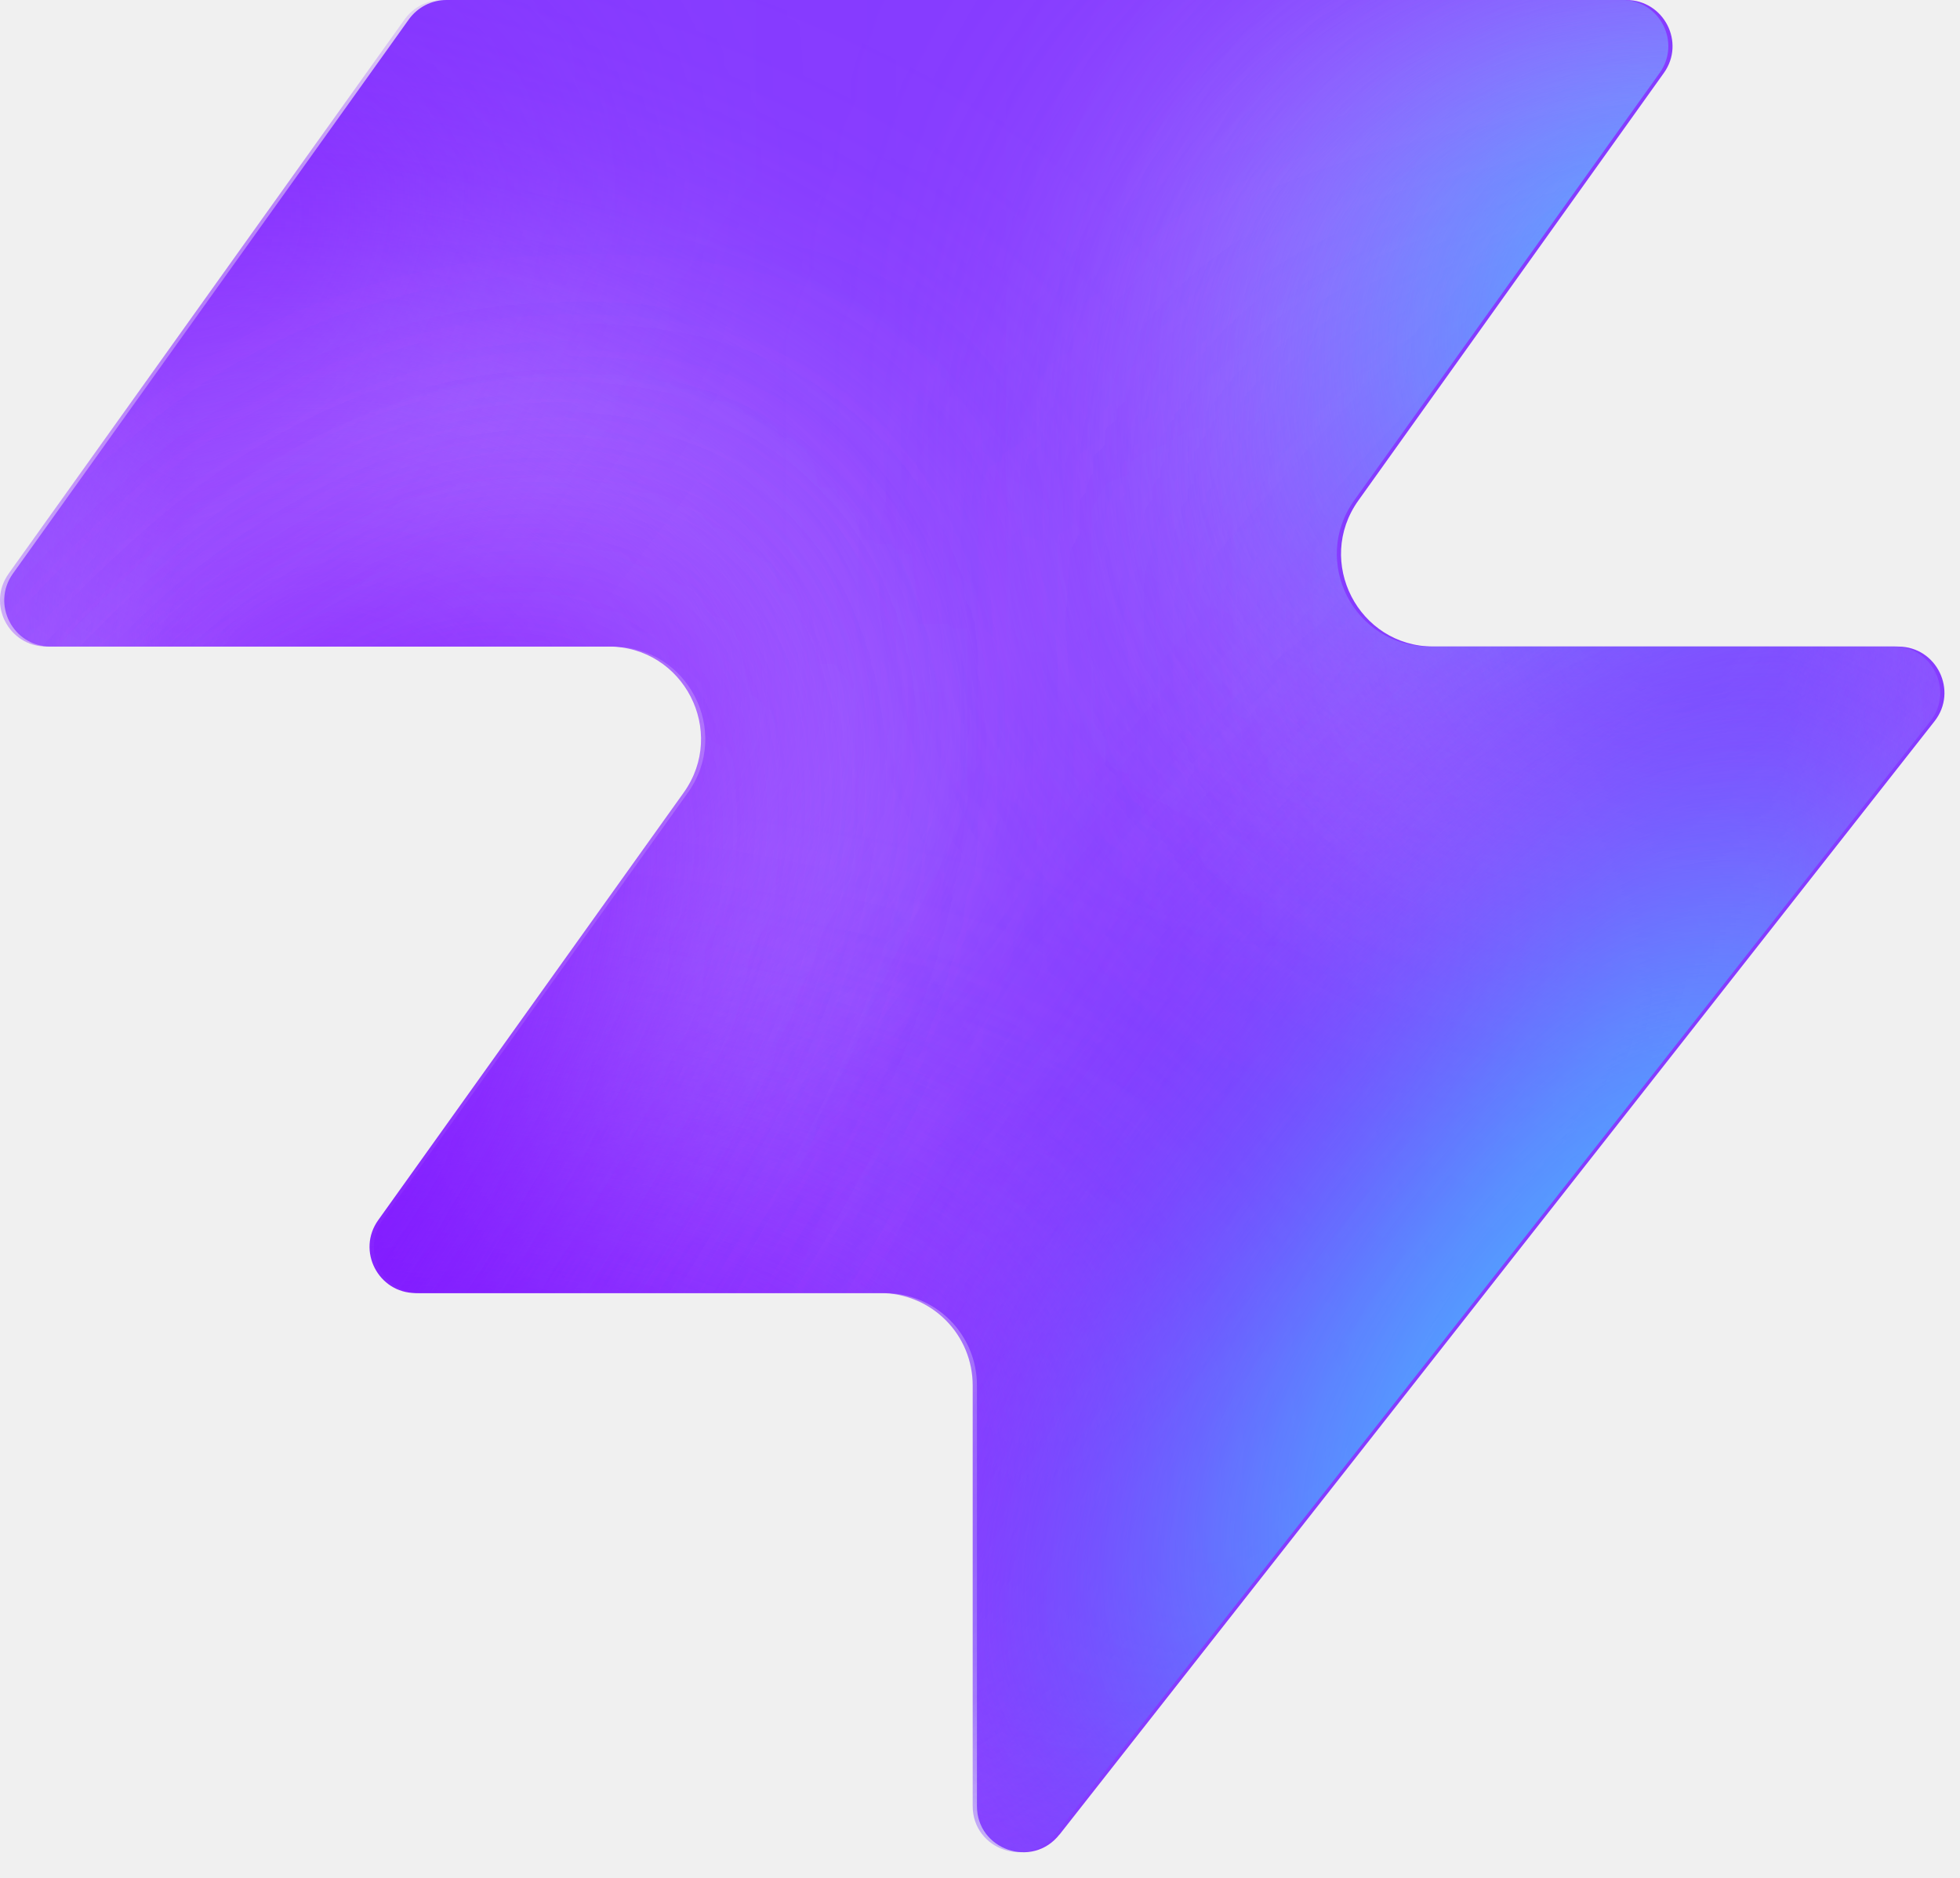
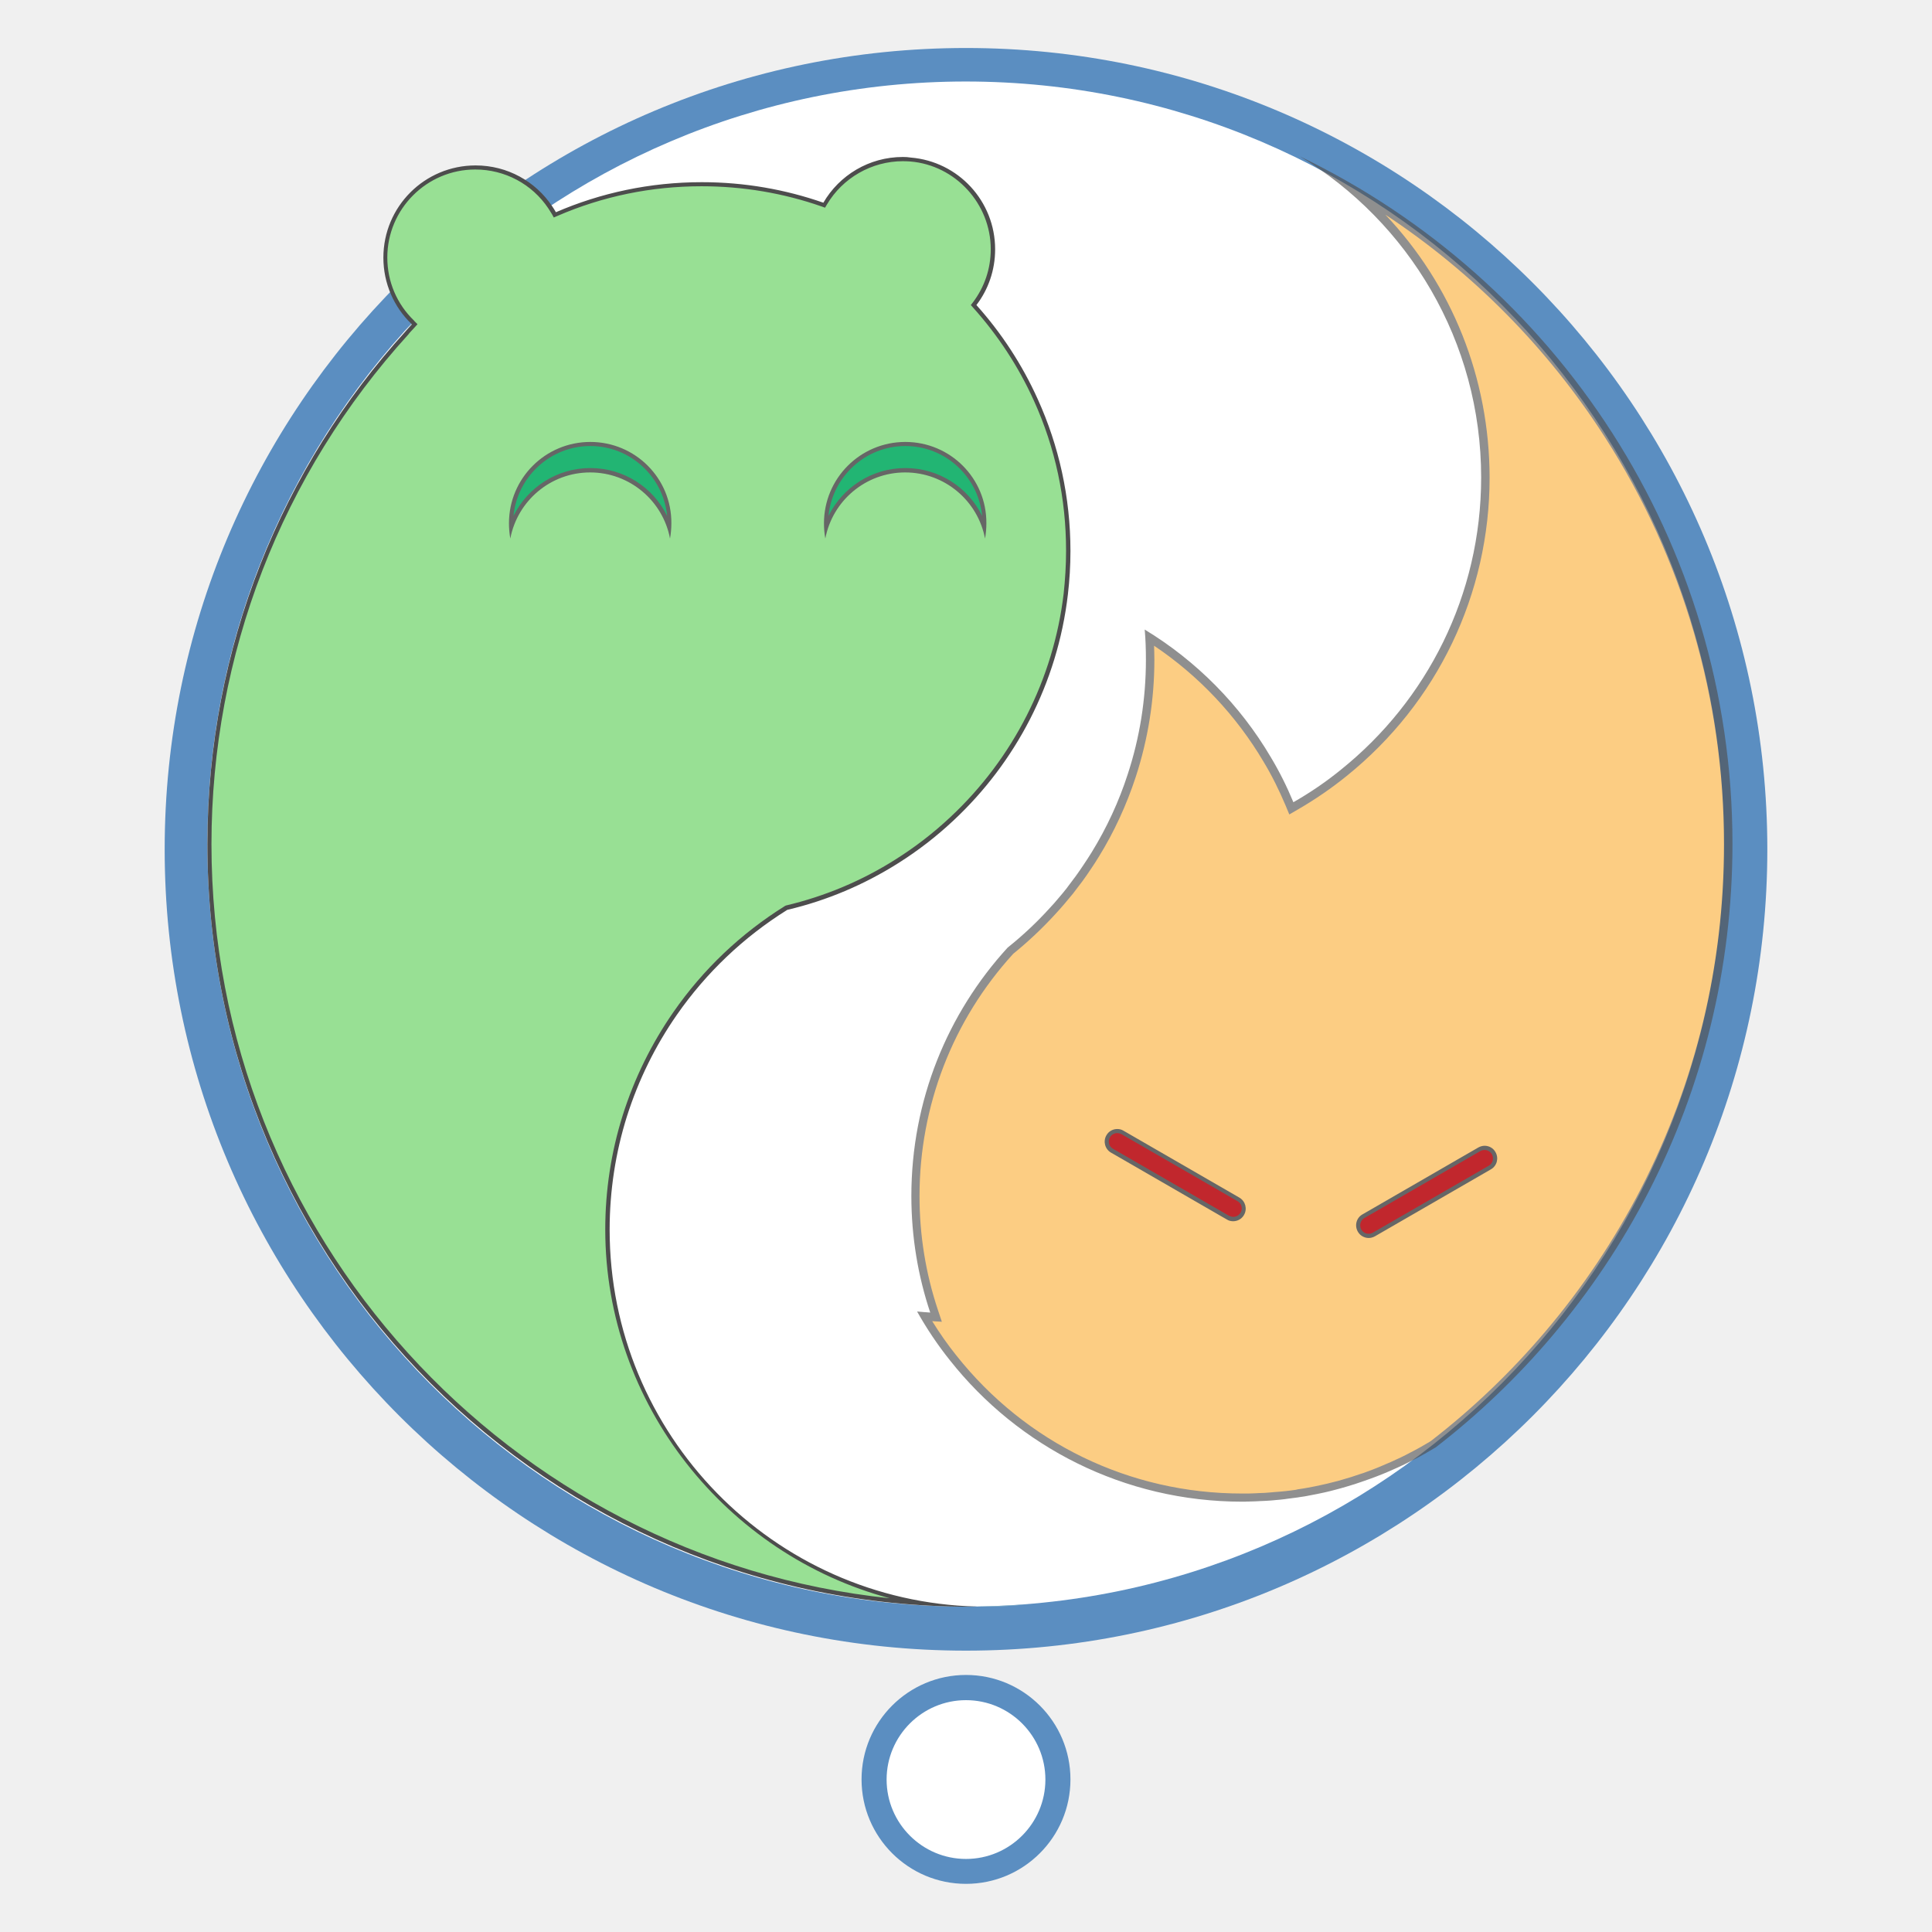
- <svg xmlns="http://www.w3.org/2000/svg" width="48" height="46" fill="none" viewBox="0 0 48 46">
-   <path fill="#863bff" d="M25.946 44.938c-.664.845-2.021.375-2.021-.698V33.937a2.26 2.26 0 0 0-2.262-2.262H10.287c-.92 0-1.456-1.04-.92-1.788l7.48-10.471c1.07-1.497 0-3.578-1.842-3.578H1.237c-.92 0-1.456-1.04-.92-1.788L10.013.474c.214-.297.556-.474.92-.474h28.894c.92 0 1.456 1.04.92 1.788l-7.48 10.471c-1.07 1.498 0 3.579 1.842 3.579h11.377c.943 0 1.473 1.088.89 1.83L25.947 44.94z" style="fill:#863bff;fill:color(display-p3 .525 .23 1);fill-opacity:1" />
-   <mask id="a" width="48" height="46" x="0" y="0" maskUnits="userSpaceOnUse" style="mask-type:alpha">
-     <path fill="#000" d="M25.842 44.938c-.664.844-2.021.375-2.021-.698V33.937a2.26 2.26 0 0 0-2.262-2.262H10.183c-.92 0-1.456-1.04-.92-1.788l7.48-10.471c1.07-1.498 0-3.579-1.842-3.579H1.133c-.92 0-1.456-1.04-.92-1.787L9.91.473c.214-.297.556-.474.92-.474h28.894c.92 0 1.456 1.04.92 1.788l-7.48 10.471c-1.07 1.498 0 3.578 1.842 3.578h11.377c.943 0 1.473 1.088.89 1.832L25.843 44.94z" style="fill:#000;fill-opacity:1" />
-   </mask>
-   <g mask="url(#a)">
-     <g filter="url(#b)">
-       <ellipse cx="5.508" cy="14.704" fill="#ede6ff" rx="5.508" ry="14.704" style="fill:#ede6ff;fill:color(display-p3 .927 .903 1);fill-opacity:1" transform="matrix(.00324 1 1 -.00324 -4.47 31.516)" />
+ <svg xmlns="http://www.w3.org/2000/svg" version="1.1" id="Layer_1" x="0px" y="0px" viewBox="0 0 128 128" style="enable-background:new 0 0 128 128;" xml:space="preserve">
+   <style type="text/css">
+ 	.st0{fill:#5B8EC1;}
+ 	.st1{fill:#FFFFFF;}
+ 	.st2{opacity:0.63;}
+ 	.st3{fill:#FBB03B;}
+ 	.st4{fill:#4D4D4D;}
+ 	.st5{fill:#91BECE;}
+ 	.st6{fill:#98E094;}
+ 	.st7{fill:#22B573;}
+ 	.st8{fill:#666666;}
+ 	.st9{fill:#C1272D;}
+ </style>
+   <g>
+     <circle class="st0" cx="64" cy="56.27" r="53.09" />
+     <g>
+       <path class="st1" d="M64,123.98c-3.36,0-6.09-2.73-6.09-6.09c0-3.36,2.73-6.09,6.09-6.09c3.36,0,6.09,2.73,6.09,6.09    C70.09,121.25,67.36,123.98,64,123.98z" />
+       <path class="st0" d="M64,112.64c2.9,0,5.26,2.36,5.26,5.26s-2.36,5.26-5.26,5.26s-5.26-2.36-5.26-5.26S61.1,112.64,64,112.64     M64,110.97c-3.82,0-6.92,3.1-6.92,6.92c0,3.82,3.1,6.92,6.92,6.92s6.92-3.1,6.92-6.92C70.92,114.07,67.82,110.97,64,110.97    L64,110.97z" />
    </g>
-     <g filter="url(#c)">
-       <ellipse cx="10.399" cy="29.851" fill="#ede6ff" rx="10.399" ry="29.851" style="fill:#ede6ff;fill:color(display-p3 .927 .903 1);fill-opacity:1" transform="matrix(.00324 1 1 -.00324 -39.328 7.883)" />
+     <ellipse class="st1" cx="63.98" cy="55.92" rx="50.24" ry="50.52" />
+     <g class="st2">
+       <path class="st3" d="M82.3,99.22c-7.51,0-14.49-3.38-19.15-9.26c-0.68-0.86-1.32-1.78-1.89-2.75c0.11,0.01,0.75,0.05,0.75,0.05    l-0.13-0.39c-0.82-2.45-1.23-5.02-1.23-7.63c0-6.04,2.24-11.82,6.31-16.27c0.97-0.78,1.91-1.66,2.78-2.61    c0.21-0.22,0.41-0.46,0.61-0.69c0.18-0.21,0.36-0.42,0.53-0.64c0.03-0.04,0.06-0.07,0.08-0.11c0.16-0.2,0.34-0.44,0.52-0.68    c0.19-0.25,0.36-0.5,0.53-0.76c0.19-0.27,0.37-0.56,0.55-0.86c1.01-1.63,1.82-3.4,2.42-5.24c0.8-2.46,1.21-5.04,1.21-7.66    c0-0.49-0.02-0.99-0.04-1.47c3.19,2.04,5.87,4.82,7.79,8.07c0.56,0.93,1.06,1.92,1.49,2.96l0.12,0.29l0.27-0.16    c1.15-0.66,2.23-1.41,3.21-2.21c5.95-4.8,9.36-11.92,9.36-19.56c0-7.47-3.22-14.36-8.79-19.09c15.24,8.95,24.88,25.56,24.88,43.38    c0,8.08-1.86,15.79-5.52,22.93c-1.75,3.4-3.89,6.61-6.37,9.53c-2.29,2.7-4.86,5.17-7.66,7.32c0,0-0.05,0.02-0.05,0.02l0,0    c-0.42,0.25-0.86,0.5-1.33,0.74c-0.42,0.22-0.85,0.43-1.29,0.63c-0.55,0.25-1.09,0.47-1.61,0.65c-0.16,0.06-0.33,0.12-0.5,0.17    c-0.34,0.12-0.68,0.23-1.02,0.33c-0.26,0.08-0.52,0.15-0.78,0.21c-0.23,0.06-0.46,0.12-0.68,0.16c-0.31,0.07-0.62,0.13-0.93,0.19    c-0.23,0.04-0.47,0.08-0.7,0.11c-0.07,0.02-0.09,0.02-0.12,0.02c-0.23,0.03-0.46,0.07-0.7,0.09l-0.13,0.02    c-0.19,0.02-0.39,0.04-0.58,0.05c-0.11,0.01-0.21,0.02-0.32,0.03c-0.24,0.02-0.48,0.04-0.71,0.04c-0.26,0.02-0.51,0.02-0.77,0.03    h-0.07c-0.12,0.01-0.23,0.01-0.34,0.01C82.31,99.22,82.31,99.22,82.3,99.22z" />
+       <path class="st4" d="M91.78,14.22c5.8,3.83,10.77,8.85,14.56,14.76c5.16,8.04,7.88,17.35,7.88,26.95c0,8.03-1.85,15.7-5.49,22.8    c-1.74,3.38-3.87,6.57-6.34,9.48c-2.27,2.68-4.82,5.12-7.59,7.26l-0.04,0.02l-0.02,0.02c-0.42,0.25-0.85,0.5-1.31,0.73    c-0.4,0.22-0.83,0.42-1.28,0.62c-0.54,0.24-1.07,0.46-1.6,0.65c-0.16,0.06-0.32,0.12-0.5,0.17c-0.36,0.13-0.69,0.23-1.01,0.32    c-0.25,0.08-0.51,0.15-0.77,0.21c-0.22,0.06-0.44,0.11-0.67,0.16c-0.3,0.07-0.61,0.13-0.93,0.19c-0.22,0.04-0.45,0.08-0.68,0.11    l-0.05,0.01l-0.02,0.01c-0.01,0-0.03,0-0.05,0.01c-0.23,0.03-0.46,0.07-0.7,0.09l-0.11,0.01c-0.19,0.02-0.38,0.04-0.59,0.05    c-0.1,0.01-0.2,0.02-0.32,0.03c-0.25,0.02-0.48,0.04-0.71,0.04c-0.25,0.02-0.49,0.02-0.74,0.03l-0.1,0c-0.1,0-0.2,0-0.3,0    c-0.01,0-0.02,0-0.02,0c-7.42,0-14.32-3.34-18.93-9.16c-0.57-0.71-1.1-1.47-1.59-2.26l0.64,0.04l-0.26-0.78    c-0.81-2.42-1.22-4.96-1.22-7.55c0-5.96,2.2-11.66,6.21-16.05c1-0.81,1.94-1.7,2.8-2.64c0.21-0.23,0.42-0.46,0.62-0.7    c0.18-0.21,0.36-0.43,0.55-0.66c0.01-0.02,0.04-0.05,0.06-0.08c0.16-0.21,0.33-0.43,0.54-0.71c0.21-0.29,0.38-0.53,0.53-0.76    c0.19-0.28,0.37-0.55,0.57-0.88c1.02-1.65,1.84-3.44,2.45-5.3c0.81-2.49,1.23-5.1,1.23-7.74c0-0.31-0.01-0.63-0.02-0.94    c2.95,1.98,5.44,4.62,7.25,7.68c0.55,0.91,1.04,1.9,1.47,2.92l0.24,0.58l0.55-0.32c1.16-0.67,2.25-1.42,3.25-2.23    c6.02-4.85,9.47-12.06,9.47-19.77C98.68,25.02,96.18,18.86,91.78,14.22 M86.12,10.36c7.19,4.35,12.01,12.25,12.01,21.27    c0,7.82-3.61,14.79-9.26,19.34c-0.99,0.81-2.06,1.54-3.18,2.18c-0.43-1.04-0.93-2.04-1.5-2.99c-2.04-3.46-4.92-6.37-8.35-8.45    c0.06,0.66,0.08,1.33,0.08,2c0,2.64-0.42,5.19-1.2,7.57c-0.59,1.83-1.4,3.57-2.39,5.18c-0.18,0.29-0.36,0.57-0.55,0.85    c-0.17,0.26-0.34,0.5-0.52,0.75c-0.18,0.24-0.36,0.48-0.54,0.72c-0.01,0.02-0.03,0.04-0.05,0.07c-0.17,0.22-0.35,0.43-0.53,0.64    c-0.19,0.23-0.39,0.46-0.6,0.68c-0.85,0.94-1.78,1.81-2.78,2.61c-3.97,4.34-6.38,10.11-6.38,16.46c0,2.7,0.44,5.3,1.25,7.72    c-0.29-0.02-0.58-0.04-0.87-0.07c0.64,1.14,1.37,2.23,2.18,3.24c4.52,5.71,11.52,9.36,19.37,9.36c0.12,0,0.23,0,0.35-0.01h0.08    c0.26-0.01,0.52-0.01,0.77-0.03c0.24-0.01,0.48-0.02,0.72-0.04c0.11-0.01,0.22-0.02,0.32-0.03c0.2-0.02,0.4-0.03,0.59-0.06    c0.04-0.01,0.09-0.01,0.13-0.02c0.24-0.03,0.47-0.06,0.7-0.09c0.04-0.01,0.08-0.01,0.12-0.02c0.24-0.03,0.48-0.07,0.71-0.12    c0.32-0.06,0.63-0.12,0.94-0.19c0.23-0.05,0.47-0.11,0.69-0.17c0.27-0.07,0.53-0.14,0.79-0.22c0.35-0.1,0.69-0.21,1.03-0.33    c0.17-0.06,0.34-0.12,0.51-0.18c0.56-0.2,1.1-0.42,1.63-0.66c0.44-0.19,0.88-0.41,1.31-0.63c0.47-0.24,0.94-0.51,1.39-0.78    c0.01-0.01,0.01-0.01,0.02-0.01c2.82-2.18,5.41-4.65,7.71-7.37c2.48-2.93,4.64-6.14,6.41-9.58c3.55-6.91,5.55-14.75,5.55-23.05    C114.78,35.85,103.07,18.52,86.12,10.36L86.12,10.36z" />
    </g>
-     <g filter="url(#d)">
-       <ellipse cx="5.508" cy="30.487" fill="#7e14ff" rx="5.508" ry="30.487" style="fill:#7e14ff;fill:color(display-p3 .492 .077 1);fill-opacity:1" transform="rotate(89.814 -25.913 -14.639)scale(1 -1)" />
+     <path class="st5" d="M27.26,21.44c-0.11,0.14-0.22,0.29-0.33,0.44c0.13-0.13,0.25-0.27,0.37-0.4   C27.28,21.47,27.27,21.46,27.26,21.44L27.26,21.44z" />
+     <path class="st5" d="M68.06,106.29c-1.08,0.08-2.18,0.13-3.28,0.14c0.19,0.01,0.39,0.01,0.59,0.01   C66.28,106.44,67.17,106.39,68.06,106.29L68.06,106.29z" />
+     <g>
+       <path class="st6" d="M61.01,106.2c-26.27-1.68-47.13-23.59-47.13-50.27c0-12.56,4.65-24.59,13.09-33.87l0.05-0.06    c0.13-0.14,0.47-0.51,0.47-0.51l-0.09-0.09l-0.01-0.01l-0.03-0.03c-1.17-1.13-1.81-2.65-1.81-4.28c0-3.29,2.68-5.97,5.97-5.97    c1.99,0,3.84,0.99,4.95,2.64c0.09,0.13,0.17,0.26,0.24,0.39l0.06,0.11l0.11-0.05c3.04-1.31,6.27-1.98,9.62-1.98    c2.75,0,5.44,0.46,8,1.35l0.11,0.04l0.06-0.1c1.06-1.82,3.04-2.96,5.15-2.96c0.17,0,0.34,0.01,0.51,0.02    c3.06,0.26,5.45,2.87,5.45,5.95c0,1.32-0.42,2.56-1.21,3.6l-0.07,0.09l0.08,0.09c1.67,1.86,3.03,3.95,4.05,6.21    c1.42,3.15,2.15,6.51,2.15,10c0,0.96-0.06,1.93-0.17,2.86c-0.67,5.68-3.35,10.97-7.54,14.88c-1.13,1.06-2.37,2.01-3.66,2.83    c-2.26,1.42-4.71,2.45-7.29,3.06c-2.96,1.83-5.43,4.19-7.4,7.02c-1.44,2.08-2.56,4.36-3.33,6.78c-0.76,2.43-1.15,4.96-1.15,7.54    C40.25,93.7,49.27,104.1,61.01,106.2z" />
+       <path class="st4" d="M59.82,10.68c0.19,0,0.35,0.01,0.5,0.02c2.99,0.25,5.32,2.81,5.32,5.81c0,1.29-0.41,2.5-1.18,3.52l-0.14,0.18    l0.15,0.17c1.66,1.85,3.02,3.93,4.03,6.17c1.42,3.13,2.13,6.48,2.13,9.94c0,0.96-0.06,1.91-0.16,2.84    c-0.67,5.65-3.33,10.9-7.5,14.8c-1.13,1.06-2.35,2-3.64,2.81c-2.24,1.42-4.68,2.44-7.25,3.05L52.05,60l-0.04,0.02    c-2.93,1.83-5.42,4.19-7.4,7.04c-1.45,2.09-2.58,4.38-3.35,6.82c-0.77,2.44-1.16,4.99-1.16,7.58c0,11.6,8.05,21.55,18.85,24.43    c-25.22-2.65-44.94-24.05-44.94-49.96c0-12.53,4.63-24.52,13.06-33.79c0.02-0.02,0.04-0.05,0.05-0.07    c0.12-0.13,0.24-0.26,0.36-0.39l0.18-0.2l-0.19-0.19l-0.02-0.02l0-0.01l-0.02-0.02c-1.14-1.1-1.77-2.59-1.77-4.18    c0-3.21,2.61-5.83,5.83-5.83c1.95,0,3.76,0.96,4.84,2.58c0.08,0.12,0.16,0.25,0.24,0.38l0.12,0.22l0.23-0.1    c3.02-1.31,6.24-1.97,9.56-1.97c2.73,0,5.41,0.45,7.96,1.34l0.22,0.08l0.12-0.2C55.82,11.79,57.75,10.68,59.82,10.68 M59.82,10.4    c-2.25,0-4.22,1.22-5.27,3.03c-2.52-0.88-5.23-1.36-8.05-1.36c-3.44,0-6.71,0.71-9.67,1.99c-0.08-0.14-0.16-0.27-0.25-0.4    c-1.09-1.63-2.95-2.7-5.07-2.7c-3.38,0-6.11,2.73-6.11,6.11c0,1.72,0.71,3.28,1.85,4.38c0.01,0.02,0.03,0.03,0.04,0.04    c-0.12,0.13-0.24,0.27-0.37,0.4c-0.02,0.02-0.03,0.04-0.06,0.07c-8.15,8.97-13.12,20.89-13.12,33.97    c0,27.9,22.62,50.52,50.52,50.52c0.16,0,0.31,0,0.47-0.01c-13.5-0.34-24.34-11.4-24.34-24.97c0-2.61,0.4-5.13,1.14-7.49    c0.77-2.43,1.89-4.7,3.31-6.74c1.94-2.79,4.43-5.16,7.32-6.96c2.64-0.62,5.11-1.68,7.33-3.08c1.32-0.83,2.55-1.78,3.68-2.84    c4.11-3.84,6.89-9.08,7.58-14.97c0.11-0.94,0.17-1.9,0.17-2.88c0-3.58-0.77-6.98-2.16-10.05c-1.03-2.29-2.41-4.4-4.07-6.25    c0.78-1.02,1.24-2.3,1.24-3.69c0-3.2-2.45-5.82-5.58-6.08C60.17,10.41,60,10.4,59.82,10.4L59.82,10.4z" />
    </g>
-     <g filter="url(#e)">
-       <ellipse cx="5.508" cy="30.599" fill="#7e14ff" rx="5.508" ry="30.599" style="fill:#7e14ff;fill:color(display-p3 .492 .077 1);fill-opacity:1" transform="rotate(89.814 -32.644 -3.334)scale(1 -1)" />
+     <g>
+       <path class="st7" d="M44.36,34.93c-0.74-2.22-2.84-3.77-5.24-3.77s-4.5,1.55-5.24,3.77c0-0.09-0.01-0.18-0.01-0.26    c0-2.89,2.35-5.25,5.25-5.25s5.25,2.35,5.25,5.25C44.36,34.75,44.36,34.84,44.36,34.93z" />
+       <path class="st8" d="M39.11,29.55c2.66,0,4.84,2.04,5.09,4.63c-0.93-1.9-2.88-3.17-5.09-3.17c-2.2,0-4.15,1.27-5.09,3.17    C34.27,31.59,36.46,29.55,39.11,29.55 M39.11,29.28c-2.98,0-5.39,2.41-5.39,5.39c0,0.34,0.03,0.69,0.09,1.01    c0.47-2.49,2.66-4.38,5.29-4.38c2.63,0,4.82,1.89,5.29,4.38c0.06-0.32,0.09-0.67,0.09-1.01C44.5,31.69,42.09,29.28,39.11,29.28    L39.11,29.28z" />
    </g>
-     <g filter="url(#f)">
-       <ellipse cx="5.508" cy="30.599" fill="#7e14ff" rx="5.508" ry="30.599" style="fill:#7e14ff;fill:color(display-p3 .492 .077 1);fill-opacity:1" transform="matrix(.00324 1 1 -.00324 -34.34 30.47)" />
+     <g>
+       <path class="st7" d="M65.23,34.93c-0.74-2.22-2.84-3.77-5.24-3.77s-4.5,1.55-5.24,3.77c0-0.09-0.01-0.18-0.01-0.26    c0-2.89,2.35-5.25,5.25-5.25s5.25,2.35,5.25,5.25C65.23,34.75,65.23,34.84,65.23,34.93z" />
+       <path class="st8" d="M59.98,29.55c2.66,0,4.84,2.04,5.09,4.63c-0.93-1.9-2.88-3.17-5.09-3.17c-2.2,0-4.15,1.27-5.09,3.17    C55.14,31.59,57.33,29.55,59.98,29.55 M59.98,29.28c-2.98,0-5.39,2.41-5.39,5.39c0,0.34,0.03,0.69,0.09,1.01    c0.47-2.49,2.66-4.38,5.29-4.38c2.63,0,4.82,1.89,5.29,4.38c0.06-0.32,0.09-0.67,0.09-1.01C65.37,31.69,62.96,29.28,59.98,29.28    L59.98,29.28z" />
    </g>
-     <g filter="url(#g)">
-       <ellipse cx="14.072" cy="22.078" fill="#ede6ff" rx="14.072" ry="22.078" style="fill:#ede6ff;fill:color(display-p3 .927 .903 1);fill-opacity:1" transform="rotate(93.35 24.506 48.493)scale(-1 1)" />
+     <g>
+       <path class="st9" d="M81.7,80.76c-0.12,0-0.24-0.03-0.34-0.09l-7.69-4.44c-0.16-0.09-0.27-0.24-0.32-0.42s-0.02-0.37,0.07-0.53    c0.12-0.21,0.35-0.35,0.6-0.35c0.12,0,0.24,0.03,0.34,0.09l7.69,4.44c0.16,0.09,0.27,0.24,0.32,0.42s0.02,0.37-0.07,0.53    C82.18,80.63,81.95,80.76,81.7,80.76z" />
+       <path class="st8" d="M74.02,75.07L74.02,75.07c0.1,0,0.19,0.03,0.28,0.07l7.69,4.44c0.27,0.15,0.36,0.49,0.2,0.76    c-0.1,0.17-0.28,0.28-0.48,0.28c-0.1,0-0.19-0.03-0.28-0.07l-7.69-4.44c-0.27-0.15-0.36-0.49-0.2-0.76    C73.63,75.18,73.82,75.07,74.02,75.07 M74.02,74.8c-0.29,0-0.57,0.15-0.72,0.42h0c-0.23,0.4-0.09,0.91,0.3,1.14l7.69,4.44    c0.13,0.08,0.27,0.11,0.41,0.11c0.29,0,0.57-0.15,0.72-0.42h0c0.23-0.4,0.09-0.91-0.3-1.14l-7.69-4.44    C74.3,74.83,74.16,74.8,74.02,74.8L74.02,74.8z" />
    </g>
-     <g filter="url(#h)">
-       <ellipse cx="3.47" cy="21.501" fill="#7e14ff" rx="3.47" ry="21.501" style="fill:#7e14ff;fill:color(display-p3 .492 .077 1);fill-opacity:1" transform="rotate(89.009 28.708 47.59)scale(-1 1)" />
-     </g>
-     <g filter="url(#i)">
-       <ellipse cx="3.47" cy="21.501" fill="#7e14ff" rx="3.47" ry="21.501" style="fill:#7e14ff;fill:color(display-p3 .492 .077 1);fill-opacity:1" transform="rotate(89.009 28.708 47.59)scale(-1 1)" />
-     </g>
-     <g filter="url(#j)">
-       <ellipse cx=".387" cy="8.972" fill="#7e14ff" rx="4.407" ry="29.108" style="fill:#7e14ff;fill:color(display-p3 .492 .077 1);fill-opacity:1" transform="rotate(39.51 .387 8.972)" />
-     </g>
-     <g filter="url(#k)">
-       <ellipse cx="47.523" cy="-6.092" fill="#7e14ff" rx="4.407" ry="29.108" style="fill:#7e14ff;fill:color(display-p3 .492 .077 1);fill-opacity:1" transform="rotate(37.892 47.523 -6.092)" />
-     </g>
-     <g filter="url(#l)">
-       <ellipse cx="41.412" cy="6.333" fill="#47bfff" rx="5.971" ry="9.665" style="fill:#47bfff;fill:color(display-p3 .28 .748 1);fill-opacity:1" transform="rotate(37.892 41.412 6.333)" />
-     </g>
-     <g filter="url(#m)">
-       <ellipse cx="-1.879" cy="38.332" fill="#7e14ff" rx="4.407" ry="29.108" style="fill:#7e14ff;fill:color(display-p3 .492 .077 1);fill-opacity:1" transform="rotate(37.892 -1.88 38.332)" />
-     </g>
-     <g filter="url(#n)">
-       <ellipse cx="-1.879" cy="38.332" fill="#7e14ff" rx="4.407" ry="29.108" style="fill:#7e14ff;fill:color(display-p3 .492 .077 1);fill-opacity:1" transform="rotate(37.892 -1.88 38.332)" />
-     </g>
-     <g filter="url(#o)">
-       <ellipse cx="35.651" cy="29.907" fill="#7e14ff" rx="4.407" ry="29.108" style="fill:#7e14ff;fill:color(display-p3 .492 .077 1);fill-opacity:1" transform="rotate(37.892 35.651 29.907)" />
-     </g>
-     <g filter="url(#p)">
-       <ellipse cx="38.418" cy="32.4" fill="#47bfff" rx="5.971" ry="15.297" style="fill:#47bfff;fill:color(display-p3 .28 .748 1);fill-opacity:1" transform="rotate(37.892 38.418 32.4)" />
+     <g>
+       <path class="st9" d="M90.67,81.87c-0.25,0-0.48-0.13-0.6-0.35C89.98,81.37,89.95,81.18,90,81s0.16-0.33,0.32-0.42l7.69-4.44    c0.1-0.06,0.22-0.09,0.34-0.09c0.25,0,0.48,0.13,0.6,0.35c0.09,0.16,0.12,0.35,0.07,0.53s-0.16,0.33-0.32,0.42l-7.69,4.44    C90.91,81.84,90.79,81.87,90.67,81.87z" />
+       <path class="st8" d="M98.36,76.19c0.2,0,0.38,0.11,0.48,0.28c0.15,0.27,0.06,0.61-0.2,0.76l-7.69,4.44    c-0.08,0.05-0.18,0.07-0.28,0.07c-0.2,0-0.38-0.11-0.48-0.28c-0.15-0.27-0.06-0.61,0.2-0.76l7.69-4.44    C98.17,76.21,98.26,76.19,98.36,76.19L98.36,76.19 M98.36,75.91c-0.14,0-0.28,0.04-0.41,0.11l-7.69,4.44    c-0.4,0.23-0.53,0.74-0.3,1.14h0c0.15,0.27,0.44,0.42,0.72,0.42c0.14,0,0.28-0.04,0.41-0.11l7.69-4.44    c0.4-0.23,0.53-0.74,0.3-1.14h0C98.93,76.06,98.65,75.91,98.36,75.91L98.36,75.91z" />
    </g>
  </g>
-   <defs>
-     <filter id="b" width="60.045" height="41.654" x="-19.77" y="16.149" color-interpolation-filters="sRGB" filterUnits="userSpaceOnUse">
-       <feFlood flood-opacity="0" result="BackgroundImageFix" />
-       <feBlend in="SourceGraphic" in2="BackgroundImageFix" result="shape" />
-       <feGaussianBlur result="effect1_foregroundBlur_2002_17158" stdDeviation="7.659" />
-     </filter>
-     <filter id="c" width="90.34" height="51.437" x="-54.613" y="-7.533" color-interpolation-filters="sRGB" filterUnits="userSpaceOnUse">
-       <feFlood flood-opacity="0" result="BackgroundImageFix" />
-       <feBlend in="SourceGraphic" in2="BackgroundImageFix" result="shape" />
-       <feGaussianBlur result="effect1_foregroundBlur_2002_17158" stdDeviation="7.659" />
-     </filter>
-     <filter id="d" width="79.355" height="29.4" x="-49.64" y="2.03" color-interpolation-filters="sRGB" filterUnits="userSpaceOnUse">
-       <feFlood flood-opacity="0" result="BackgroundImageFix" />
-       <feBlend in="SourceGraphic" in2="BackgroundImageFix" result="shape" />
-       <feGaussianBlur result="effect1_foregroundBlur_2002_17158" stdDeviation="4.596" />
-     </filter>
-     <filter id="e" width="79.579" height="29.4" x="-45.045" y="20.029" color-interpolation-filters="sRGB" filterUnits="userSpaceOnUse">
-       <feFlood flood-opacity="0" result="BackgroundImageFix" />
-       <feBlend in="SourceGraphic" in2="BackgroundImageFix" result="shape" />
-       <feGaussianBlur result="effect1_foregroundBlur_2002_17158" stdDeviation="4.596" />
-     </filter>
-     <filter id="f" width="79.579" height="29.4" x="-43.513" y="21.178" color-interpolation-filters="sRGB" filterUnits="userSpaceOnUse">
-       <feFlood flood-opacity="0" result="BackgroundImageFix" />
-       <feBlend in="SourceGraphic" in2="BackgroundImageFix" result="shape" />
-       <feGaussianBlur result="effect1_foregroundBlur_2002_17158" stdDeviation="4.596" />
-     </filter>
-     <filter id="g" width="74.749" height="58.852" x="15.756" y="-17.901" color-interpolation-filters="sRGB" filterUnits="userSpaceOnUse">
-       <feFlood flood-opacity="0" result="BackgroundImageFix" />
-       <feBlend in="SourceGraphic" in2="BackgroundImageFix" result="shape" />
-       <feGaussianBlur result="effect1_foregroundBlur_2002_17158" stdDeviation="7.659" />
-     </filter>
-     <filter id="h" width="61.377" height="25.362" x="23.548" y="2.284" color-interpolation-filters="sRGB" filterUnits="userSpaceOnUse">
-       <feFlood flood-opacity="0" result="BackgroundImageFix" />
-       <feBlend in="SourceGraphic" in2="BackgroundImageFix" result="shape" />
-       <feGaussianBlur result="effect1_foregroundBlur_2002_17158" stdDeviation="4.596" />
-     </filter>
-     <filter id="i" width="61.377" height="25.362" x="23.548" y="2.284" color-interpolation-filters="sRGB" filterUnits="userSpaceOnUse">
-       <feFlood flood-opacity="0" result="BackgroundImageFix" />
-       <feBlend in="SourceGraphic" in2="BackgroundImageFix" result="shape" />
-       <feGaussianBlur result="effect1_foregroundBlur_2002_17158" stdDeviation="4.596" />
-     </filter>
-     <filter id="j" width="56.045" height="63.649" x="-27.636" y="-22.853" color-interpolation-filters="sRGB" filterUnits="userSpaceOnUse">
-       <feFlood flood-opacity="0" result="BackgroundImageFix" />
-       <feBlend in="SourceGraphic" in2="BackgroundImageFix" result="shape" />
-       <feGaussianBlur result="effect1_foregroundBlur_2002_17158" stdDeviation="4.596" />
-     </filter>
-     <filter id="k" width="54.814" height="64.646" x="20.116" y="-38.415" color-interpolation-filters="sRGB" filterUnits="userSpaceOnUse">
-       <feFlood flood-opacity="0" result="BackgroundImageFix" />
-       <feBlend in="SourceGraphic" in2="BackgroundImageFix" result="shape" />
-       <feGaussianBlur result="effect1_foregroundBlur_2002_17158" stdDeviation="4.596" />
-     </filter>
-     <filter id="l" width="33.541" height="35.313" x="24.641" y="-11.323" color-interpolation-filters="sRGB" filterUnits="userSpaceOnUse">
-       <feFlood flood-opacity="0" result="BackgroundImageFix" />
-       <feBlend in="SourceGraphic" in2="BackgroundImageFix" result="shape" />
-       <feGaussianBlur result="effect1_foregroundBlur_2002_17158" stdDeviation="4.596" />
-     </filter>
-     <filter id="m" width="54.814" height="64.646" x="-29.286" y="6.009" color-interpolation-filters="sRGB" filterUnits="userSpaceOnUse">
-       <feFlood flood-opacity="0" result="BackgroundImageFix" />
-       <feBlend in="SourceGraphic" in2="BackgroundImageFix" result="shape" />
-       <feGaussianBlur result="effect1_foregroundBlur_2002_17158" stdDeviation="4.596" />
-     </filter>
-     <filter id="n" width="54.814" height="64.646" x="-29.286" y="6.009" color-interpolation-filters="sRGB" filterUnits="userSpaceOnUse">
-       <feFlood flood-opacity="0" result="BackgroundImageFix" />
-       <feBlend in="SourceGraphic" in2="BackgroundImageFix" result="shape" />
-       <feGaussianBlur result="effect1_foregroundBlur_2002_17158" stdDeviation="4.596" />
-     </filter>
-     <filter id="o" width="54.814" height="64.646" x="8.244" y="-2.416" color-interpolation-filters="sRGB" filterUnits="userSpaceOnUse">
-       <feFlood flood-opacity="0" result="BackgroundImageFix" />
-       <feBlend in="SourceGraphic" in2="BackgroundImageFix" result="shape" />
-       <feGaussianBlur result="effect1_foregroundBlur_2002_17158" stdDeviation="4.596" />
-     </filter>
-     <filter id="p" width="39.409" height="43.623" x="18.713" y="10.588" color-interpolation-filters="sRGB" filterUnits="userSpaceOnUse">
-       <feFlood flood-opacity="0" result="BackgroundImageFix" />
-       <feBlend in="SourceGraphic" in2="BackgroundImageFix" result="shape" />
-       <feGaussianBlur result="effect1_foregroundBlur_2002_17158" stdDeviation="4.596" />
-     </filter>
-   </defs>
</svg>
